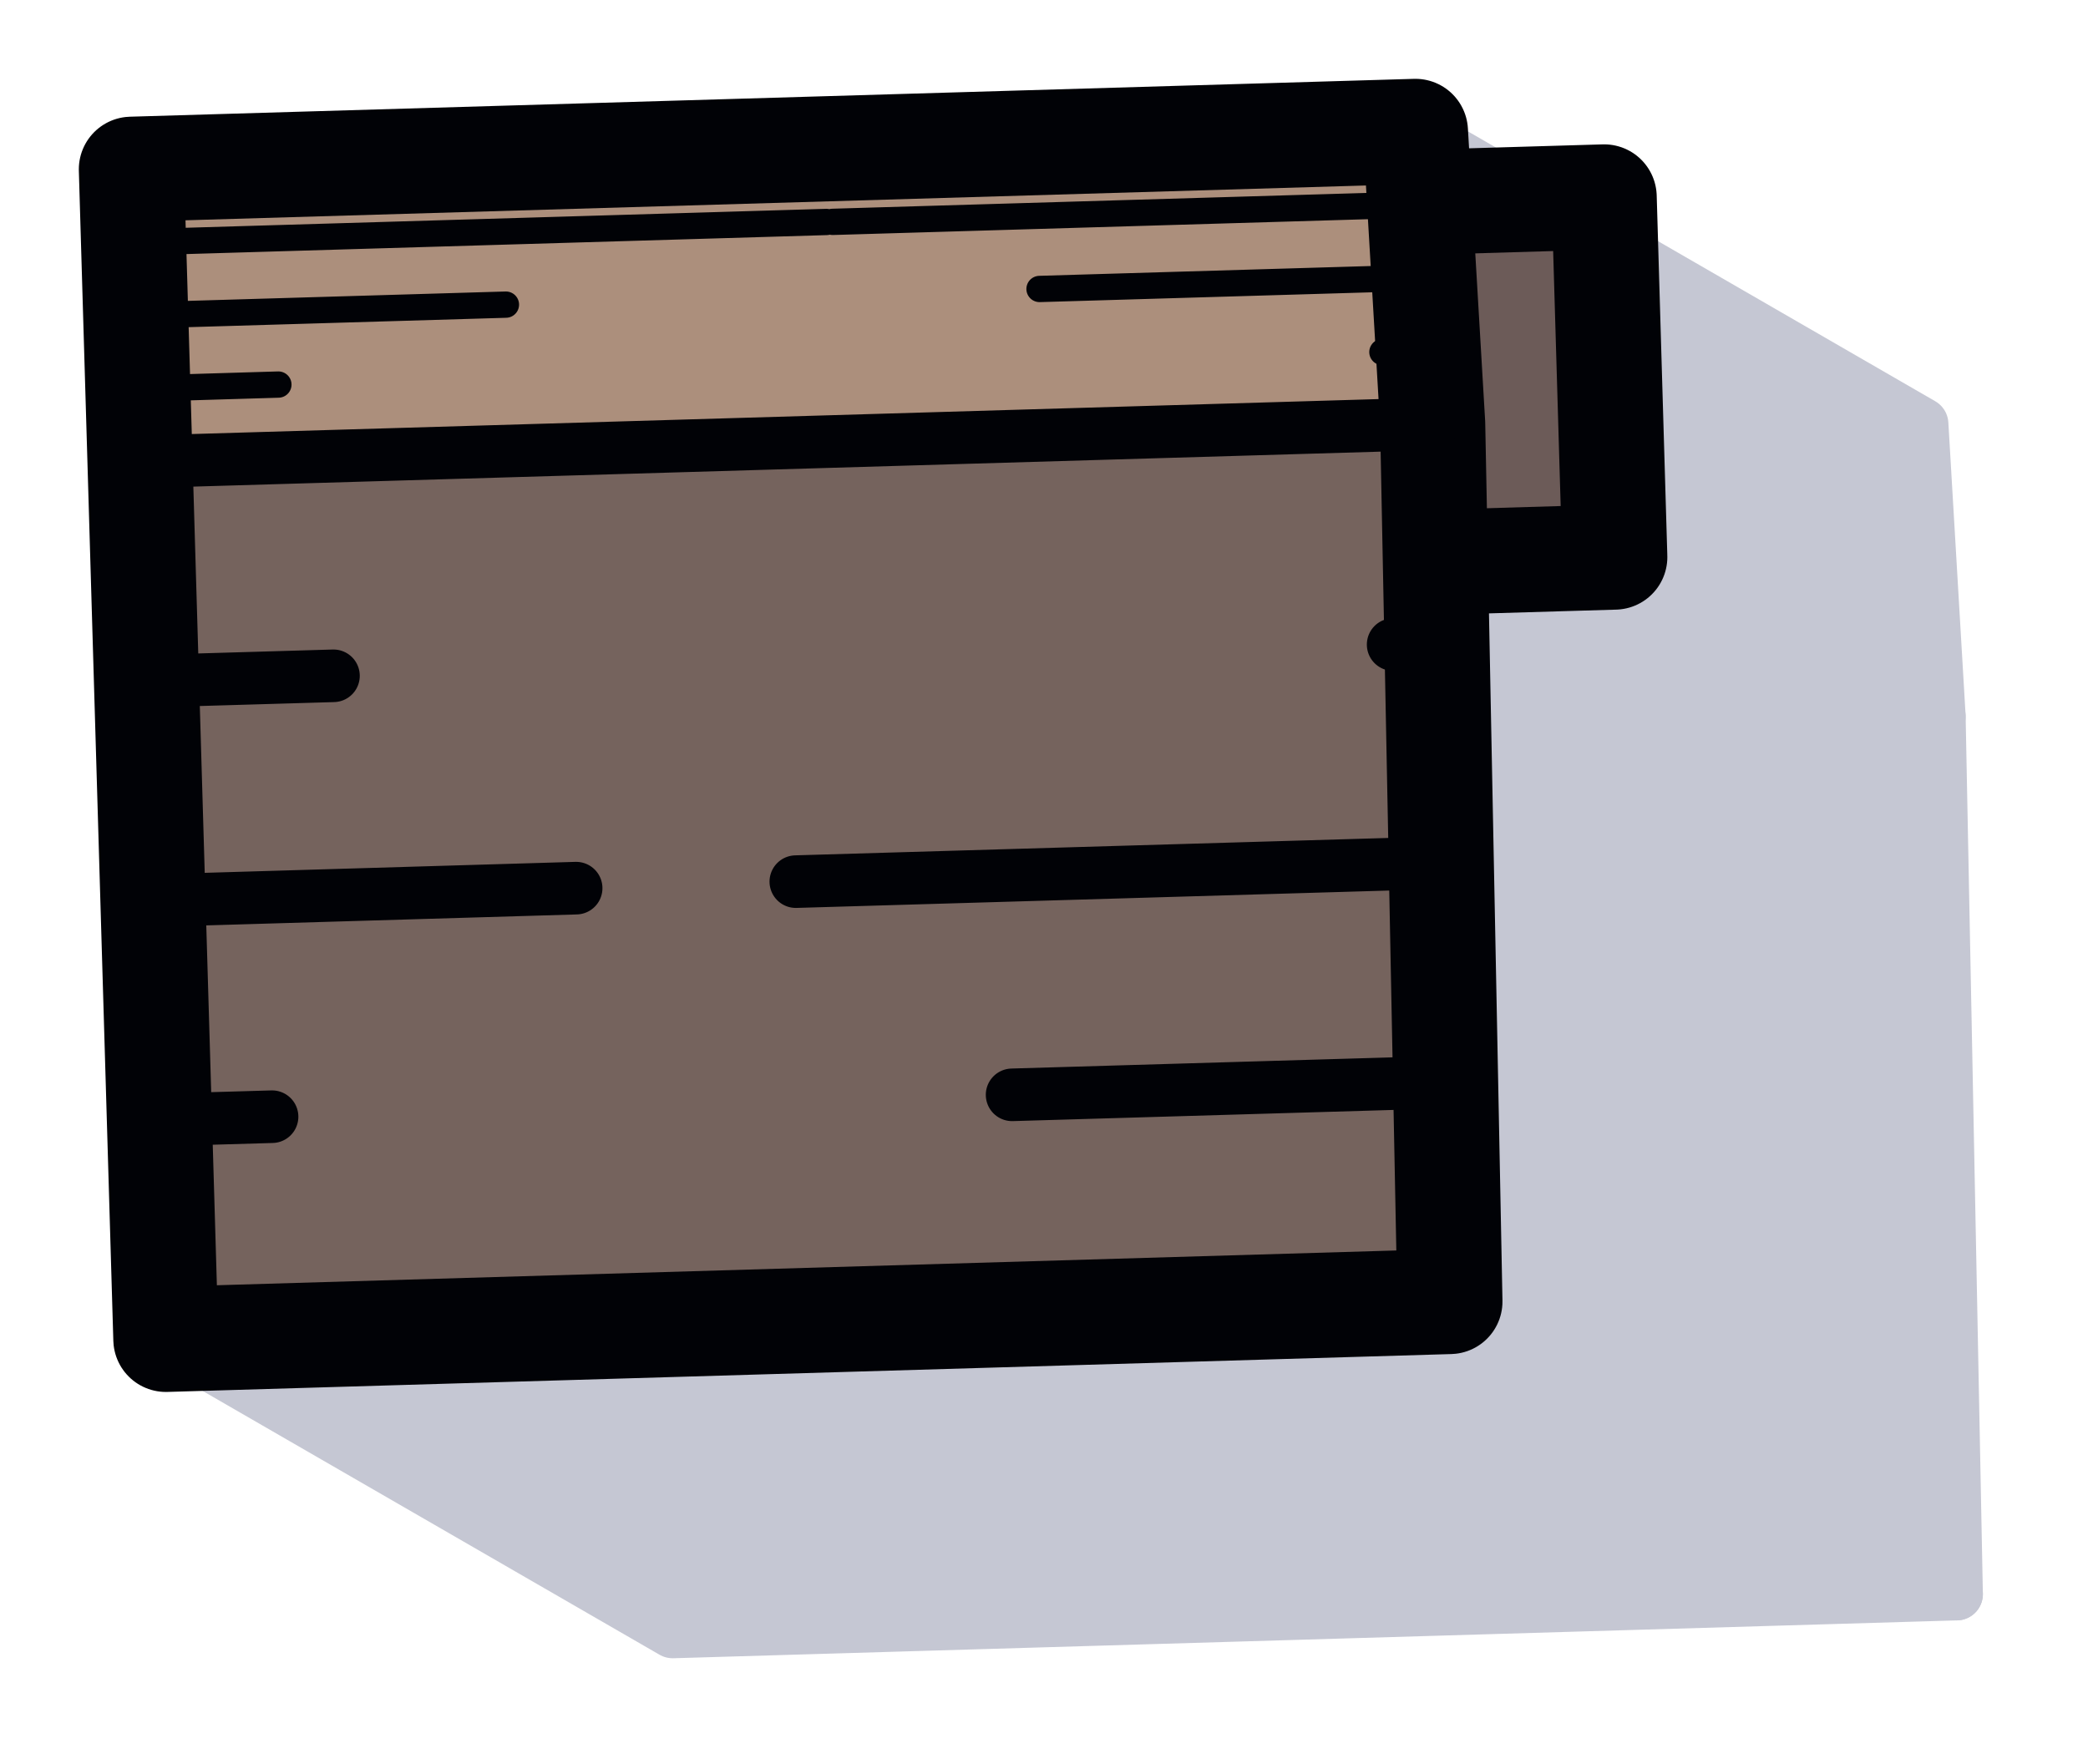
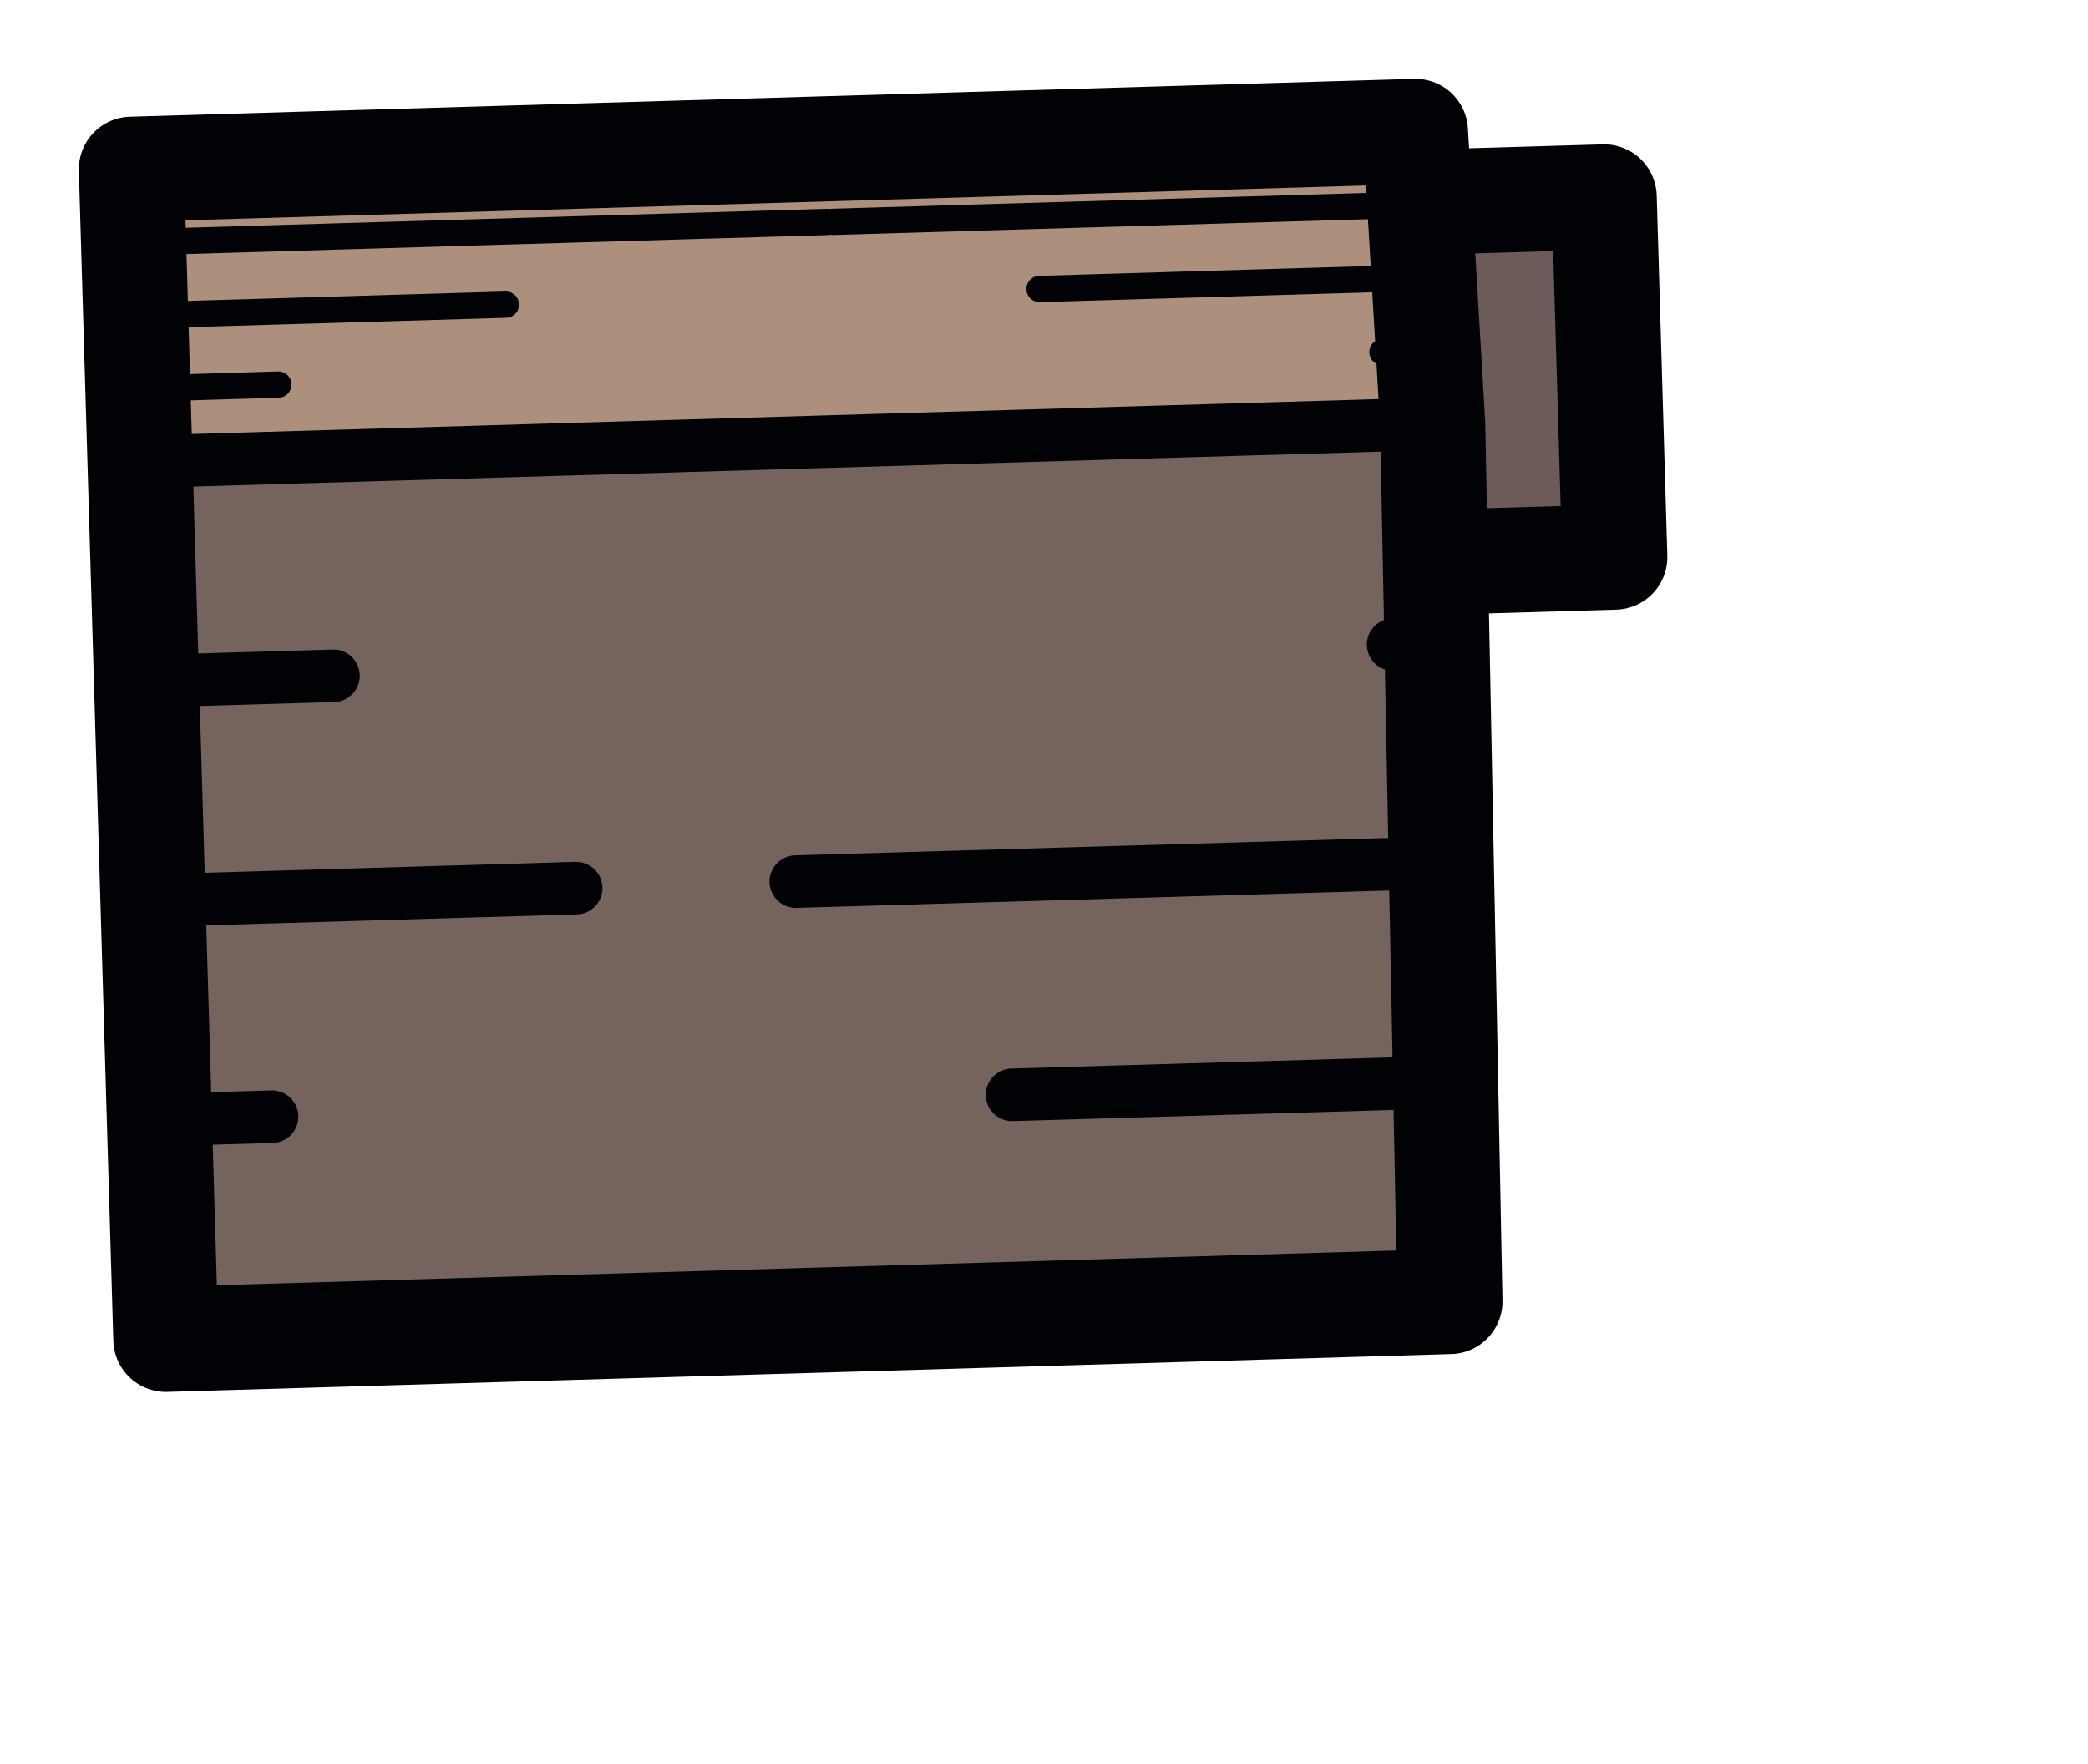
<svg xmlns="http://www.w3.org/2000/svg" viewBox="111.323 300.716 19.86 16.768" width="476" height="402" stroke-linejoin="round" stroke-linecap="round" fill-rule="evenodd" fill="none" preserveAspectRatio="none">
-   <g transform="translate(250.0195 250.0195) scale(1.000078)" opacity="0.55">
-     <path d=" M -120.241,57.504 L -125.06,54.722 L -125.224,51.942 L -120.405,54.724 L -120.241,57.504" fill="#9699AE" stroke="#9699AE" stroke-width="0.5" />
-     <path d=" M -120.077,65.849 L -124.896,63.067 L -125.06,54.722 L -120.241,57.504 L -120.077,65.849" fill="#9699AE" stroke="#9699AE" stroke-width="0.5" />
-     <path d=" M -132.288,66.209 L -137.108,63.427 L -124.896,63.067 L -120.077,65.849 L -132.288,66.209" fill="#9699AE" stroke="#9699AE" stroke-width="0.5" />
-   </g>
  <g transform="translate(250.0195 250.0195) scale(1.000078)">
    <path d=" M -129.535,52.745 L -129.434,56.169 L -123.328,55.989 L -123.429,52.565 L -129.535,52.745" fill="#6C5B58" />
    <path d=" M -129.434,56.169 L -123.328,55.989 L -123.429,52.565 L -129.535,52.745" stroke="#010206" stroke-width="1" />
    <path d=" M -125.224,51.942 L -125.06,54.722 L -137.354,55.084 L -137.436,52.302 L -125.224,51.942" fill="#AC8F7C" />
    <path d=" M -124.896,63.067 L -125.06,54.722 L -137.354,55.084 L -137.108,63.427 L -124.896,63.067" fill="#75635D" />
    <path d=" M -125.019,56.808 L -125.436,56.821 M -137.292,57.17 L -135.514,57.118" stroke="#010206" stroke-width="0.5" />
    <path d=" M -125.101,54.027 L -125.538,54.04 M -137.374,54.389 L -136.038,54.349" stroke="#010206" stroke-width="0.25" />
    <path d=" M -124.978,58.895 L -131.117,59.075 M -137.231,59.256 L -133.206,59.137" stroke="#010206" stroke-width="0.5" />
    <path d=" M -125.142,53.332 L -128.799,53.44 M -137.395,53.693 L -133.874,53.589" stroke="#010206" stroke-width="0.25" />
    <path d=" M -124.937,60.981 L -129.06,61.102 M -137.169,61.341 L -136.098,61.31" stroke="#010206" stroke-width="0.5" />
    <path d=" M -125.183,52.637 L -130.767,52.802 M -137.415,52.998 L -130.825,52.803" stroke="#010206" stroke-width="0.25" />
    <path d=" M -137.354,55.084 L -137.436,52.302 L -125.224,51.942 L -125.06,54.722 L -124.896,63.067 L -137.108,63.427 L -137.354,55.084" stroke="#010206" stroke-width="1" />
    <path d=" M -125.06,54.722 L -137.354,55.084" stroke="#010206" stroke-width="0.5" />
  </g>
</svg>
